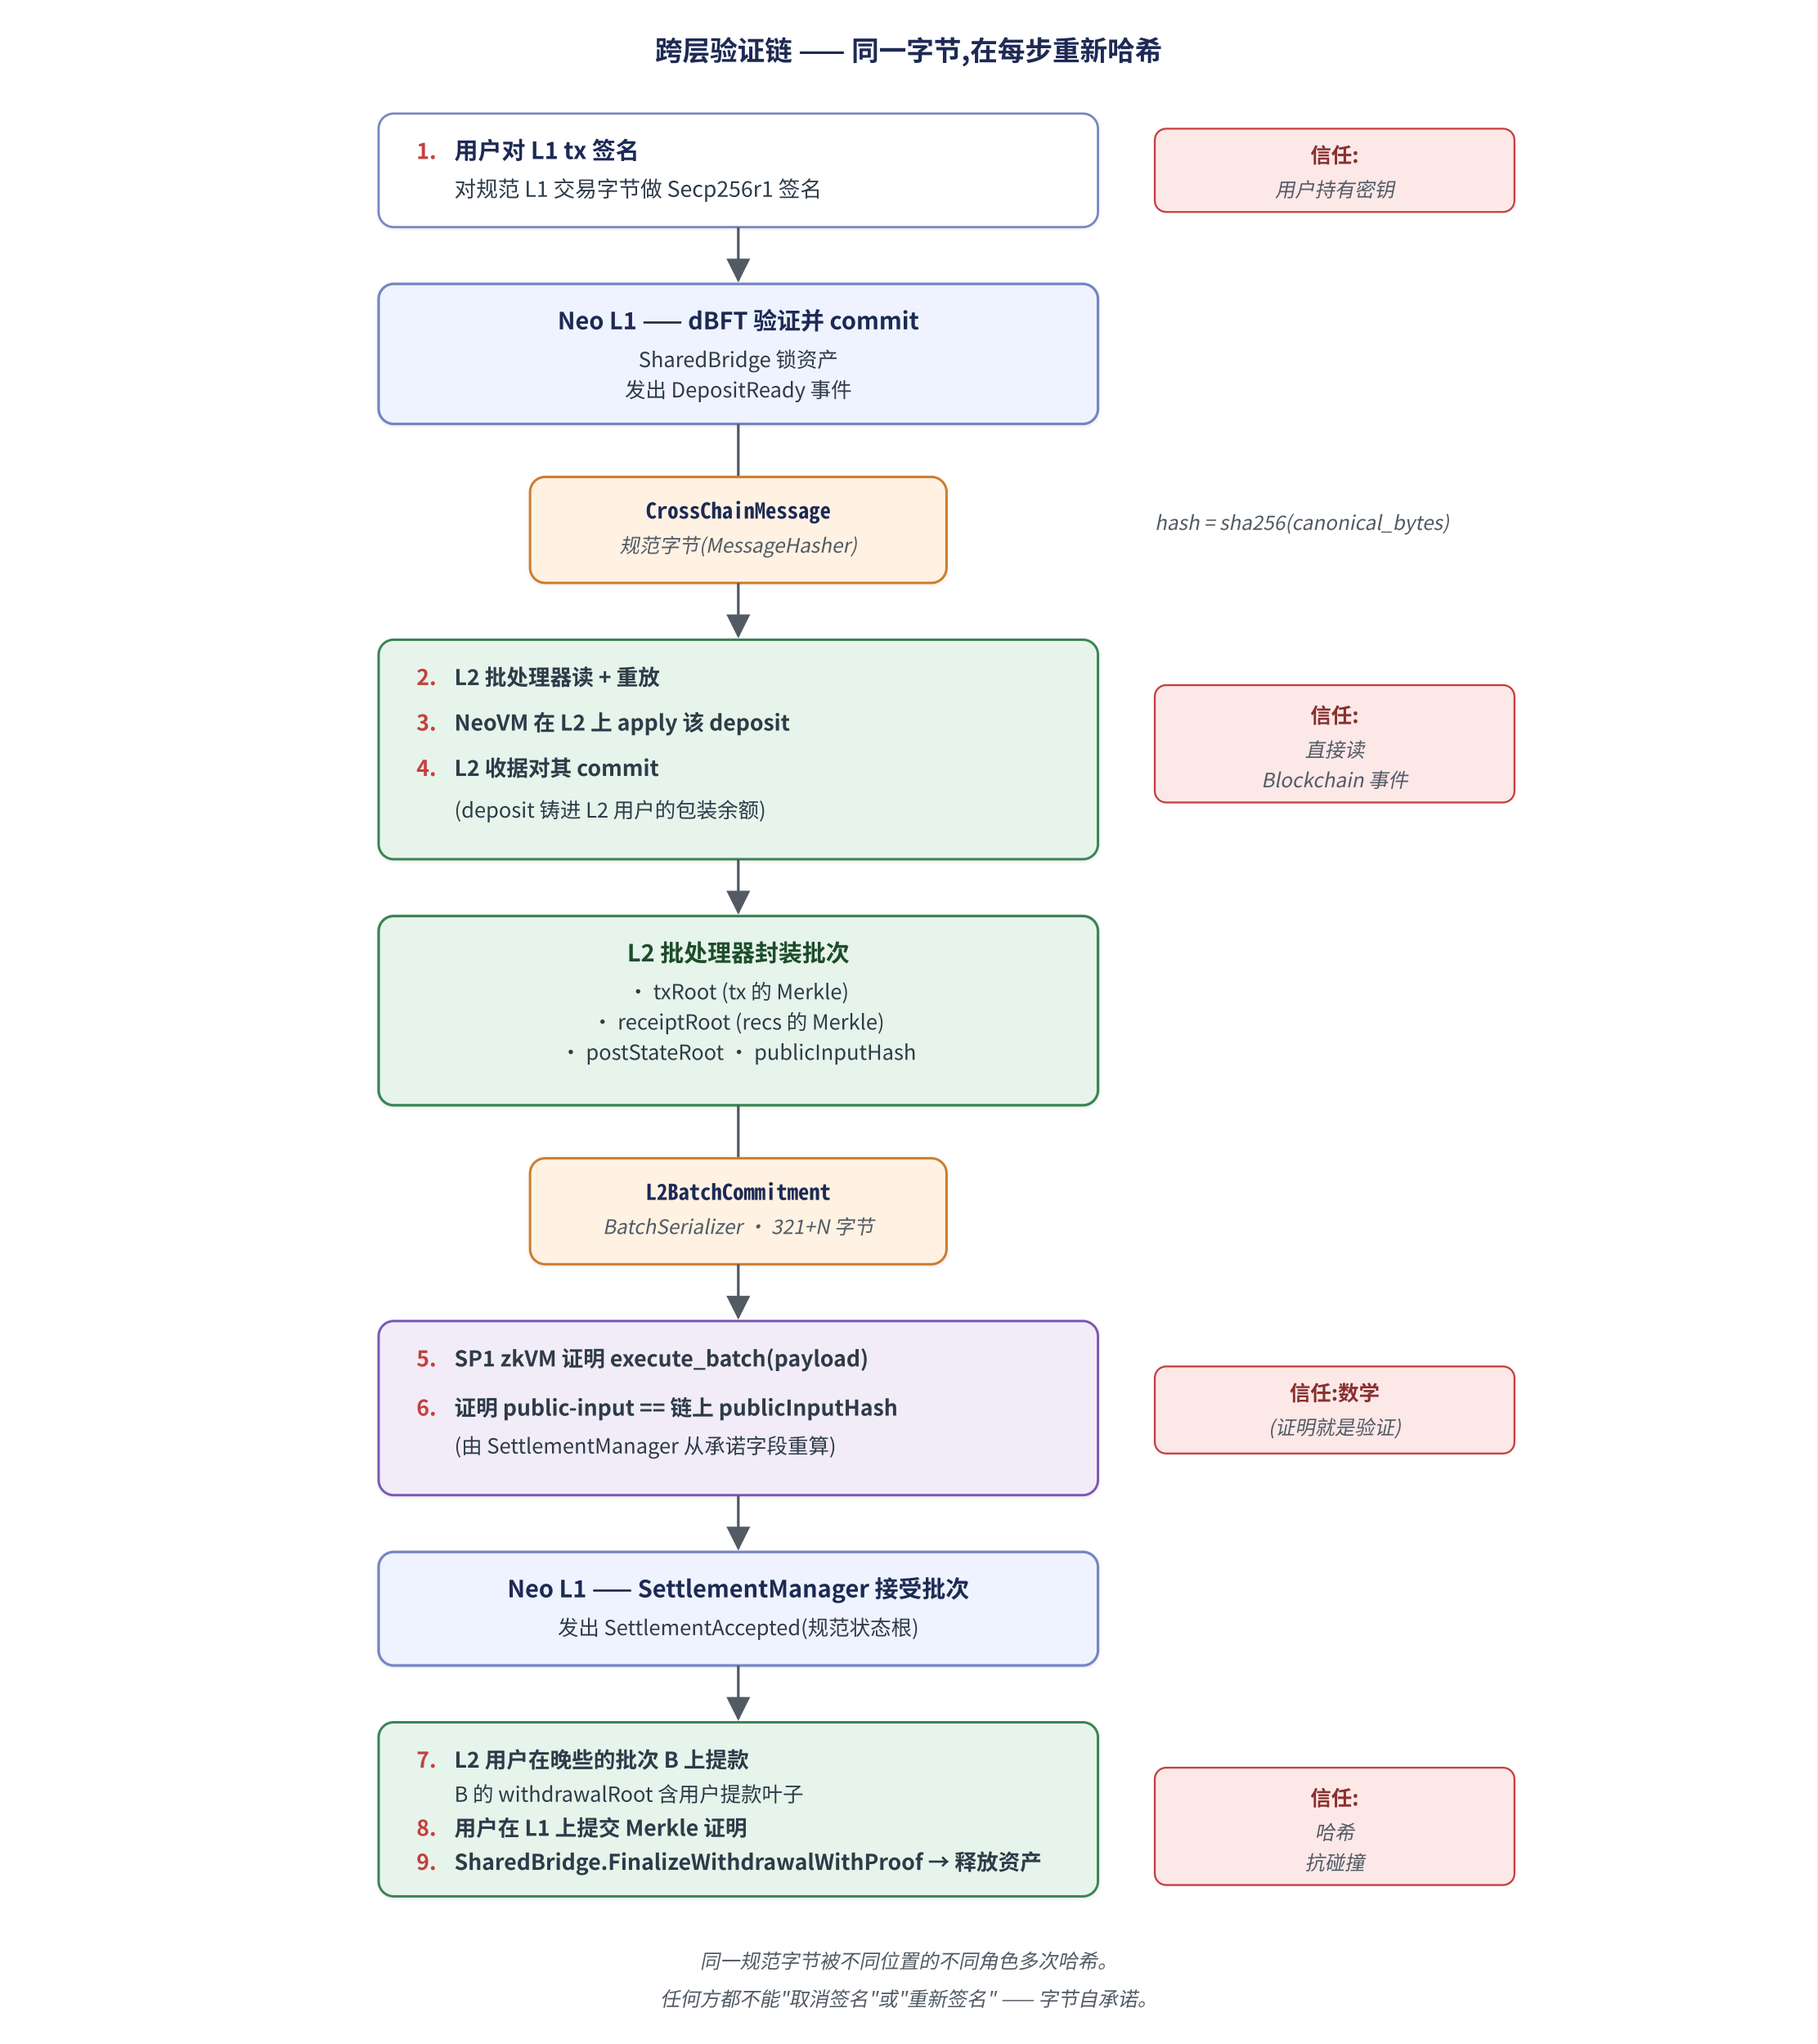
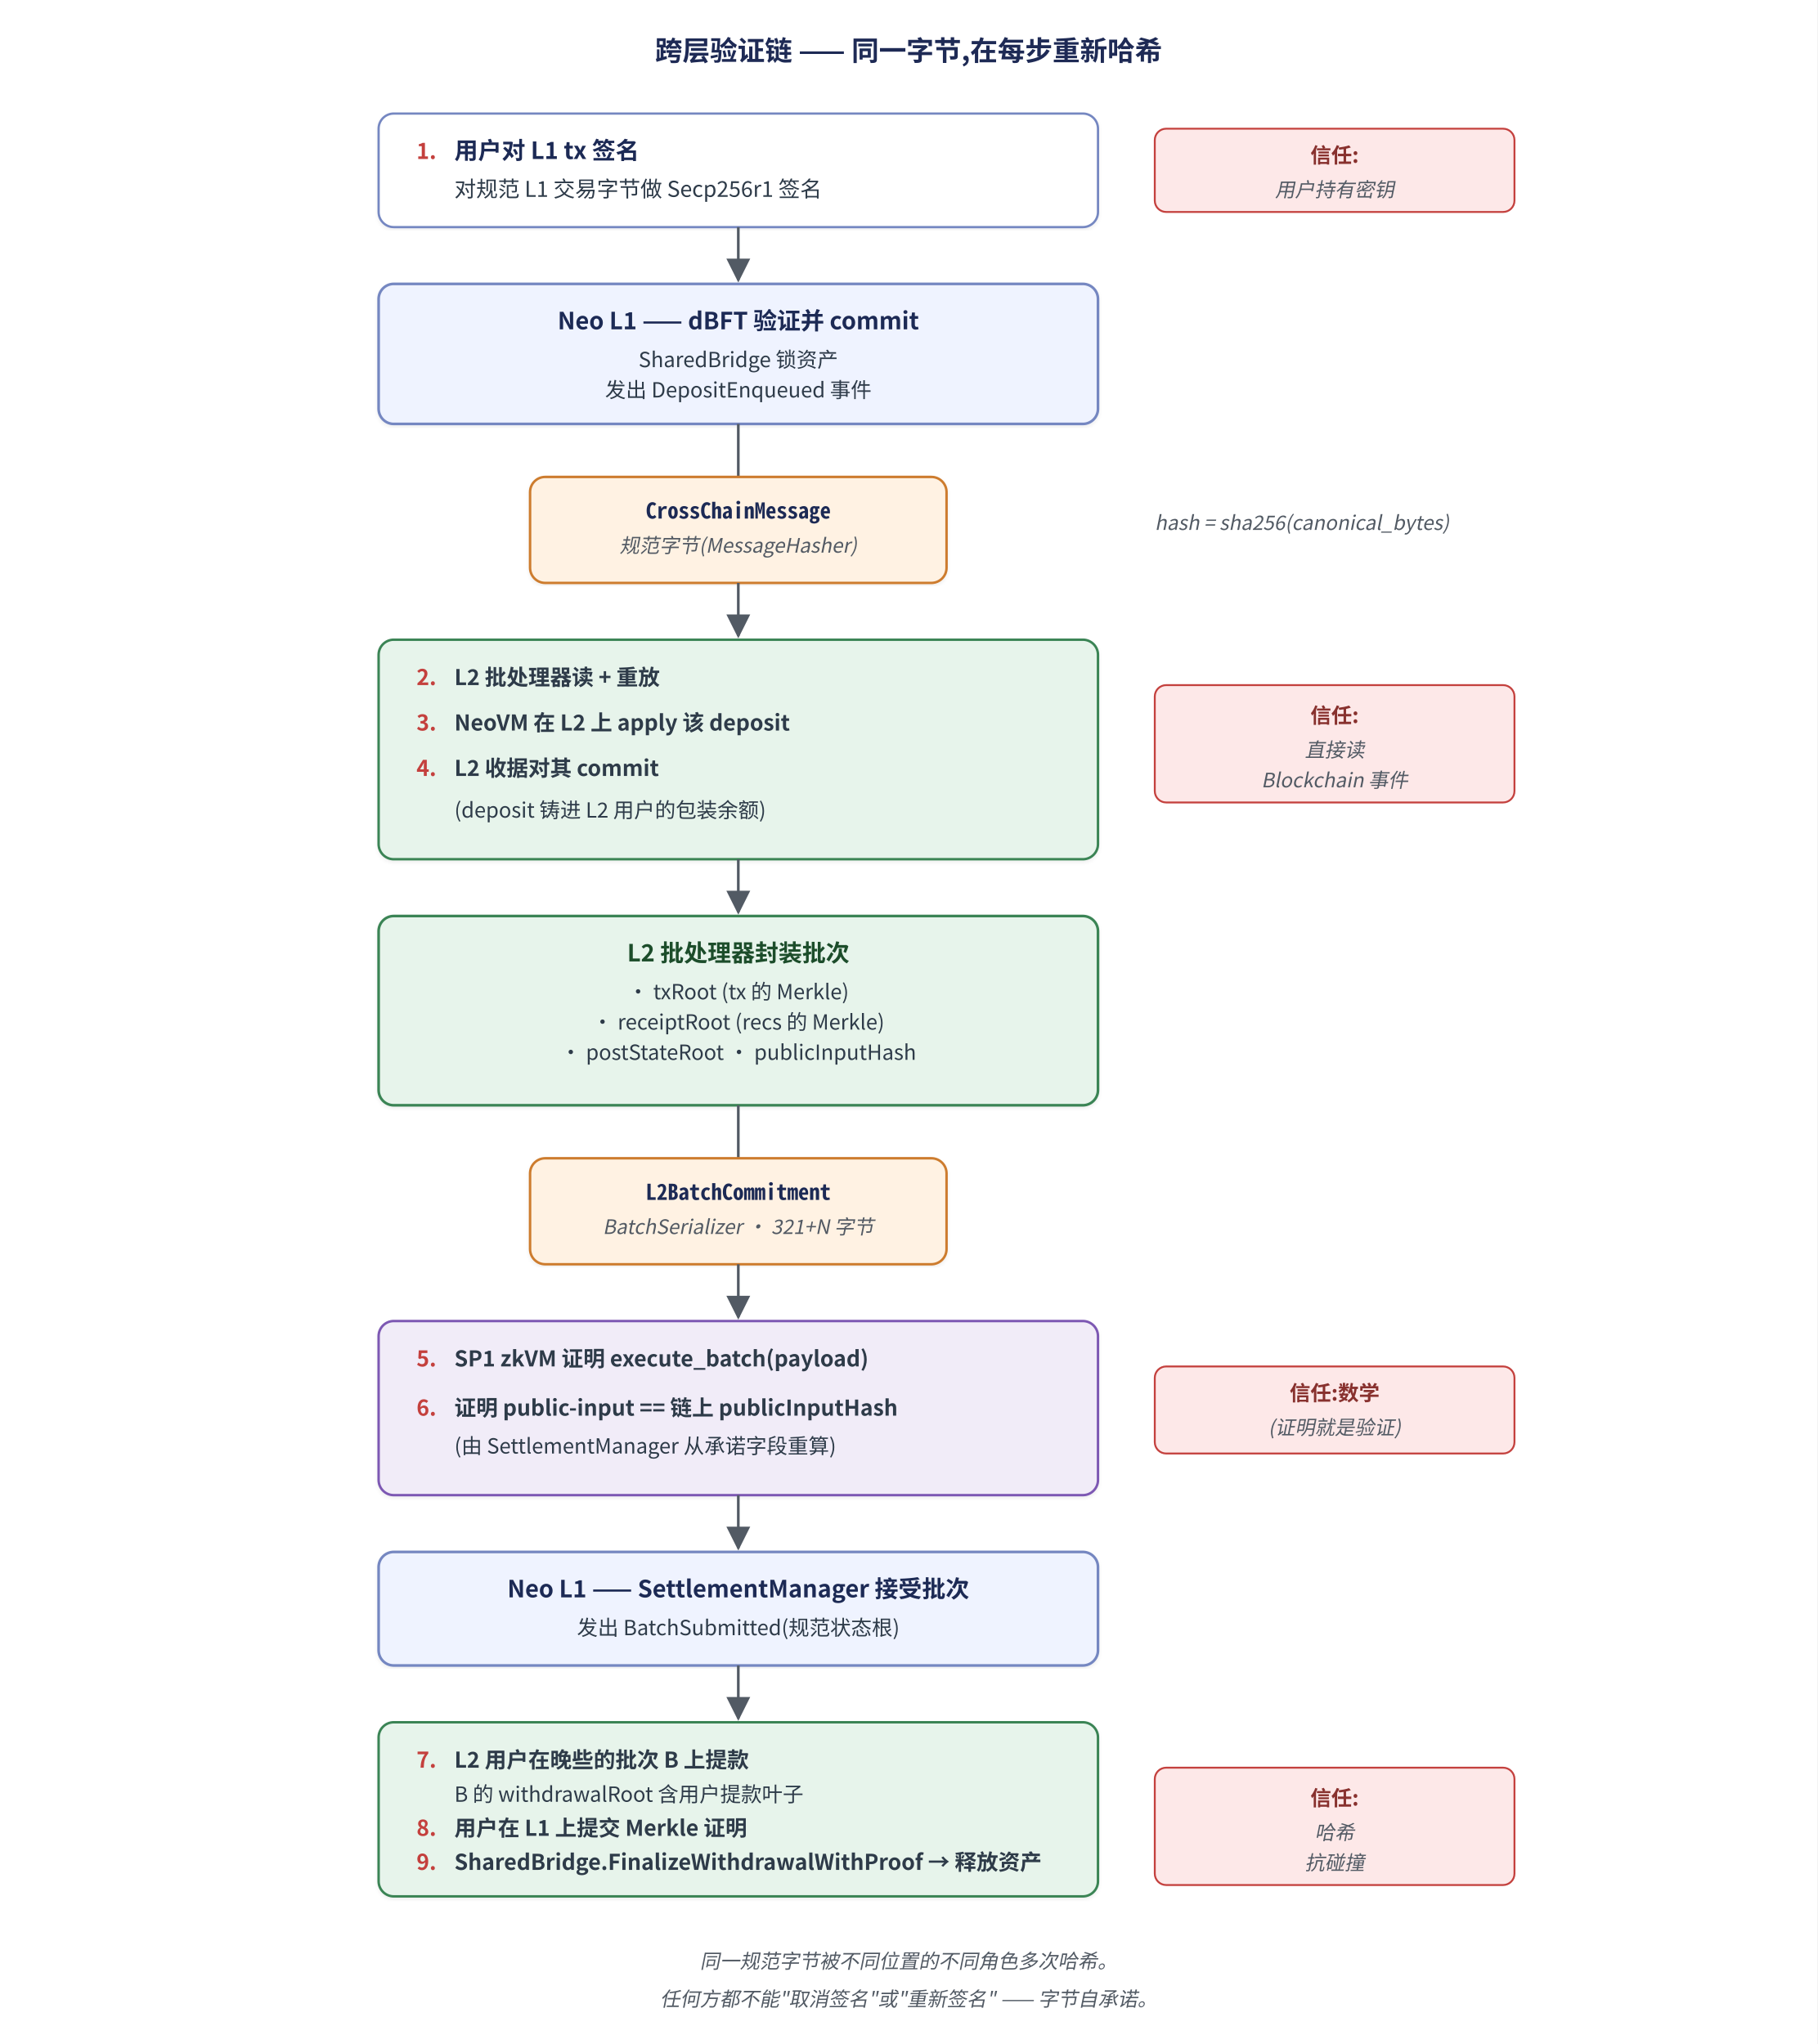
<svg xmlns="http://www.w3.org/2000/svg" viewBox="0 0 960 1080" font-family="'Noto Sans CJK SC', 'Source Han Sans SC', 'WenQuanYi Zen Hei', 'Microsoft YaHei', sans-serif" role="img" aria-labelledby="title desc">
  <defs>
    <marker id="arrow" viewBox="0 0 10 10" refX="9" refY="5" markerWidth="9" markerHeight="9" orient="auto">
      <path d="M0,0 L10,5 L0,10 Z" fill="#525a64" />
    </marker>
    <filter id="card" x="-2%" y="-3%" width="104%" height="106%">
      <feDropShadow dx="0" dy="1" stdDeviation="0.9" flood-color="#000000" flood-opacity="0.07" />
    </filter>
    <style>
      .header     { font-size: 14.5px; font-weight: 700; }
      .step-num   { font-size: 11.5px; font-weight: 700; fill: #c4413e; }
      .step-t     { font-size: 11.5px; fill: #2d3a48; }
      .actor-t    { font-size: 12.5px; font-weight: 700; }
      .actor-s    { font-size: 11px; fill: #2d3a48; }
      .bytes-t    { font-size: 11.5px; font-weight: 700; fill: #1e2a55; font-family: 'Noto Sans Mono CJK SC', ui-monospace, 'SF Mono',monospace; }
      .bytes-s    { font-size: 10.5px; fill: #525a64; font-style: italic; }
      .trust-t    { font-size: 11px; font-weight: 700; }
      .trust-s    { font-size: 10.5px; fill: #525a64; font-style: italic; }
    </style>
  </defs>
  <rect width="960" height="1080" fill="#ffffff" />
  <text x="480" y="32" text-anchor="middle" class="header" fill="#1e2a55">跨层验证链 —— 同一字节,在每步重新哈希</text>
  <g filter="url(#card)">
    <rect x="200" y="60" width="380" height="60" rx="8" ry="8" fill="#ffffff" stroke="#7587c1" stroke-width="1.2" />
    <text x="220" y="84" class="step-num">1.</text>
    <text x="240" y="84" class="actor-t" fill="#1e2a55">用户对 L1 tx 签名</text>
    <text x="240" y="104" class="step-t">对规范 L1 交易字节做 Secp256r1 签名</text>
  </g>
  <g>
    <rect x="610" y="68" width="190" height="44" rx="6" ry="6" fill="#fde8e8" stroke="#c4413e" stroke-width="1" />
    <text x="705" y="86" text-anchor="middle" class="trust-t" fill="#88312e">信任:</text>
    <text x="705" y="104" text-anchor="middle" class="trust-s">用户持有密钥</text>
  </g>
  <line x1="390" y1="120" x2="390" y2="148" stroke="#525a64" stroke-width="1.4" marker-end="url(#arrow)" />
  <g filter="url(#card)">
    <rect x="200" y="150" width="380" height="74" rx="8" ry="8" fill="#eff3ff" stroke="#7587c1" stroke-width="1.4" />
    <text x="390" y="174" text-anchor="middle" class="actor-t" fill="#1e2a55">Neo L1 —— dBFT 验证并 commit</text>
    <text x="390" y="194" text-anchor="middle" class="actor-s">SharedBridge 锁资产</text>
-     <text x="390" y="210" text-anchor="middle" class="actor-s">发出 DepositReady 事件</text>
+     <text x="390" y="210" text-anchor="middle" class="actor-s">发出 DepositEnqueued 事件</text>
  </g>
  <line x1="390" y1="224" x2="390" y2="252" stroke="#525a64" stroke-width="1.4" />
  <g filter="url(#card)">
    <rect x="280" y="252" width="220" height="56" rx="8" ry="8" fill="#fff2e3" stroke="#cd7c2e" stroke-width="1.3" />
    <text x="390" y="274" text-anchor="middle" class="bytes-t">CrossChainMessage</text>
    <text x="390" y="292" text-anchor="middle" class="bytes-s">规范字节(MessageHasher)</text>
  </g>
  <text x="610" y="280" class="bytes-s" fill="#cd7c2e">hash = sha256(canonical_bytes)</text>
  <line x1="390" y1="308" x2="390" y2="336" stroke="#525a64" stroke-width="1.4" marker-end="url(#arrow)" />
  <g filter="url(#card)">
    <rect x="200" y="338" width="380" height="116" rx="8" ry="8" fill="#e7f4eb" stroke="#3a8454" stroke-width="1.3" />
    <text x="220" y="362" class="step-num">2.</text>
    <text x="240" y="362" class="step-t" fill="#1d4d2c">
      <tspan font-weight="600">L2 批处理器读 + 重放</tspan>
    </text>
    <text x="220" y="386" class="step-num">3.</text>
    <text x="240" y="386" class="step-t" fill="#1d4d2c">
      <tspan font-weight="600">NeoVM 在 L2 上 apply 该 deposit</tspan>
    </text>
    <text x="220" y="410" class="step-num">4.</text>
    <text x="240" y="410" class="step-t" fill="#1d4d2c">
      <tspan font-weight="600">L2 收据对其 commit</tspan>
    </text>
    <text x="240" y="432" class="actor-s">(deposit 铸进 L2 用户的包装余额)</text>
  </g>
  <g>
    <rect x="610" y="362" width="190" height="62" rx="6" ry="6" fill="#fde8e8" stroke="#c4413e" stroke-width="1" />
    <text x="705" y="382" text-anchor="middle" class="trust-t" fill="#88312e">信任:</text>
    <text x="705" y="400" text-anchor="middle" class="trust-s">直接读</text>
    <text x="705" y="416" text-anchor="middle" class="trust-s">Blockchain 事件</text>
  </g>
  <line x1="390" y1="454" x2="390" y2="482" stroke="#525a64" stroke-width="1.4" marker-end="url(#arrow)" />
  <g filter="url(#card)">
    <rect x="200" y="484" width="380" height="100" rx="8" ry="8" fill="#e7f4eb" stroke="#3a8454" stroke-width="1.4" />
    <text x="390" y="508" text-anchor="middle" class="actor-t" fill="#1d4d2c">L2 批处理器封装批次</text>
    <text x="390" y="528" text-anchor="middle" class="actor-s">· txRoot      (tx 的 Merkle)</text>
    <text x="390" y="544" text-anchor="middle" class="actor-s">· receiptRoot (recs 的 Merkle)</text>
    <text x="390" y="560" text-anchor="middle" class="actor-s">· postStateRoot · publicInputHash</text>
  </g>
  <line x1="390" y1="584" x2="390" y2="612" stroke="#525a64" stroke-width="1.4" />
  <g filter="url(#card)">
    <rect x="280" y="612" width="220" height="56" rx="8" ry="8" fill="#fff2e3" stroke="#cd7c2e" stroke-width="1.3" />
    <text x="390" y="634" text-anchor="middle" class="bytes-t">L2BatchCommitment</text>
    <text x="390" y="652" text-anchor="middle" class="bytes-s">BatchSerializer · 321+N 字节</text>
  </g>
  <line x1="390" y1="668" x2="390" y2="696" stroke="#525a64" stroke-width="1.4" marker-end="url(#arrow)" />
  <g filter="url(#card)">
    <rect x="200" y="698" width="380" height="92" rx="8" ry="8" fill="#f1ecf8" stroke="#7d59b3" stroke-width="1.3" />
    <text x="220" y="722" class="step-num">5.</text>
    <text x="240" y="722" class="step-t" fill="#3e2865">
      <tspan font-weight="600">SP1 zkVM 证明 execute_batch(payload)</tspan>
    </text>
    <text x="220" y="748" class="step-num">6.</text>
    <text x="240" y="748" class="step-t" fill="#3e2865">
      <tspan font-weight="600">证明 public-input == 链上 publicInputHash</tspan>
    </text>
    <text x="240" y="768" class="actor-s">(由 SettlementManager 从承诺字段重算)</text>
  </g>
  <g>
    <rect x="610" y="722" width="190" height="46" rx="6" ry="6" fill="#fde8e8" stroke="#c4413e" stroke-width="1" />
    <text x="705" y="740" text-anchor="middle" class="trust-t" fill="#88312e">信任:数学</text>
    <text x="705" y="758" text-anchor="middle" class="trust-s">(证明就是验证)</text>
  </g>
  <line x1="390" y1="790" x2="390" y2="818" stroke="#525a64" stroke-width="1.4" marker-end="url(#arrow)" />
  <g filter="url(#card)">
    <rect x="200" y="820" width="380" height="60" rx="8" ry="8" fill="#eff3ff" stroke="#7587c1" stroke-width="1.4" />
    <text x="390" y="844" text-anchor="middle" class="actor-t" fill="#1e2a55">Neo L1 —— SettlementManager 接受批次</text>
-     <text x="390" y="864" text-anchor="middle" class="actor-s">发出 SettlementAccepted(规范状态根)</text>
+     <text x="390" y="864" text-anchor="middle" class="actor-s">发出 BatchSubmitted(规范状态根)</text>
  </g>
  <line x1="390" y1="880" x2="390" y2="908" stroke="#525a64" stroke-width="1.4" marker-end="url(#arrow)" />
  <g filter="url(#card)">
    <rect x="200" y="910" width="380" height="92" rx="8" ry="8" fill="#e7f4eb" stroke="#3a8454" stroke-width="1.3" />
    <text x="220" y="934" class="step-num">7.</text>
    <text x="240" y="934" class="step-t" fill="#1d4d2c">
      <tspan font-weight="600">L2 用户在晚些的批次 B 上提款</tspan>
    </text>
    <text x="240" y="952" class="actor-s">B 的 withdrawalRoot 含用户提款叶子</text>
    <text x="220" y="970" class="step-num">8.</text>
    <text x="240" y="970" class="step-t" fill="#1d4d2c">
      <tspan font-weight="600">用户在 L1 上提交 Merkle 证明</tspan>
    </text>
    <text x="220" y="988" class="step-num">9.</text>
    <text x="240" y="988" class="step-t" fill="#1d4d2c">
      <tspan font-weight="600">SharedBridge.FinalizeWithdrawalWithProof → 释放资产</tspan>
    </text>
  </g>
  <g>
    <rect x="610" y="934" width="190" height="62" rx="6" ry="6" fill="#fde8e8" stroke="#c4413e" stroke-width="1" />
    <text x="705" y="954" text-anchor="middle" class="trust-t" fill="#88312e">信任:</text>
    <text x="705" y="972" text-anchor="middle" class="trust-s">哈希</text>
    <text x="705" y="988" text-anchor="middle" class="trust-s">抗碰撞</text>
  </g>
  <text x="480" y="1040" text-anchor="middle" class="bytes-s" fill="#525a64">同一规范字节被不同位置的不同角色多次哈希。</text>
  <text x="480" y="1060" text-anchor="middle" class="bytes-s" fill="#525a64">任何方都不能"取消签名"或"重新签名" —— 字节自承诺。</text>
</svg>
